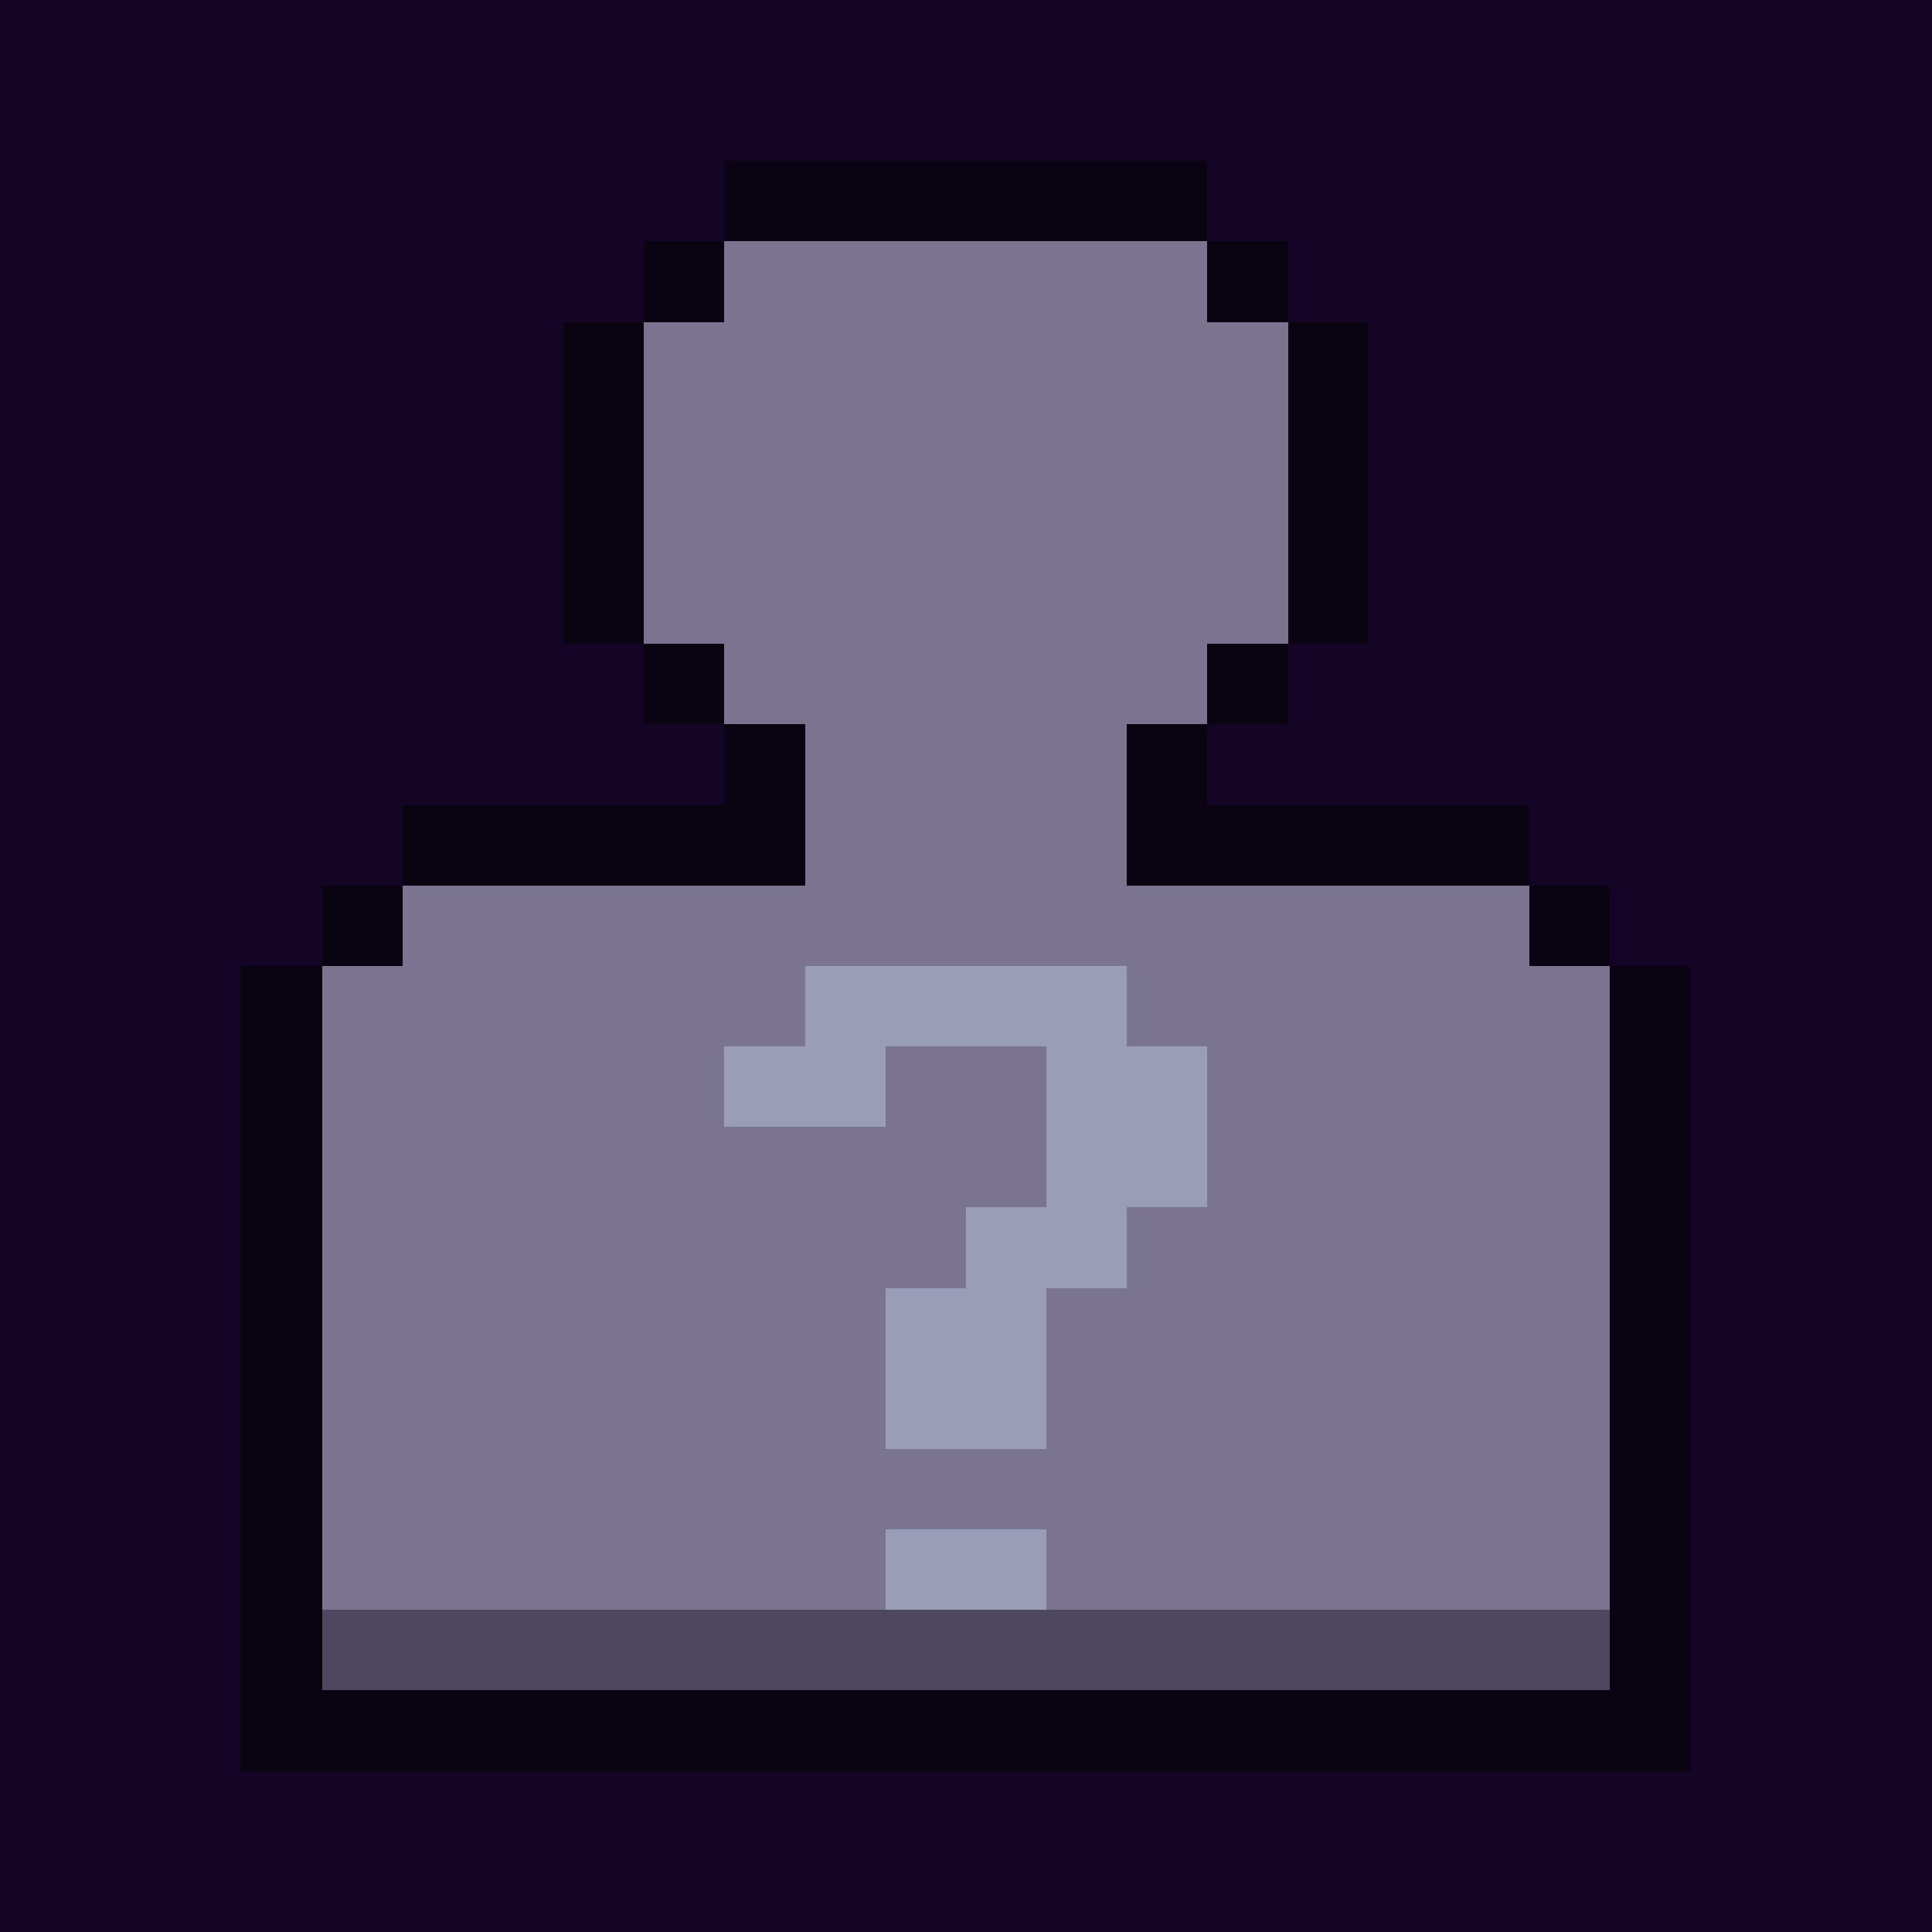
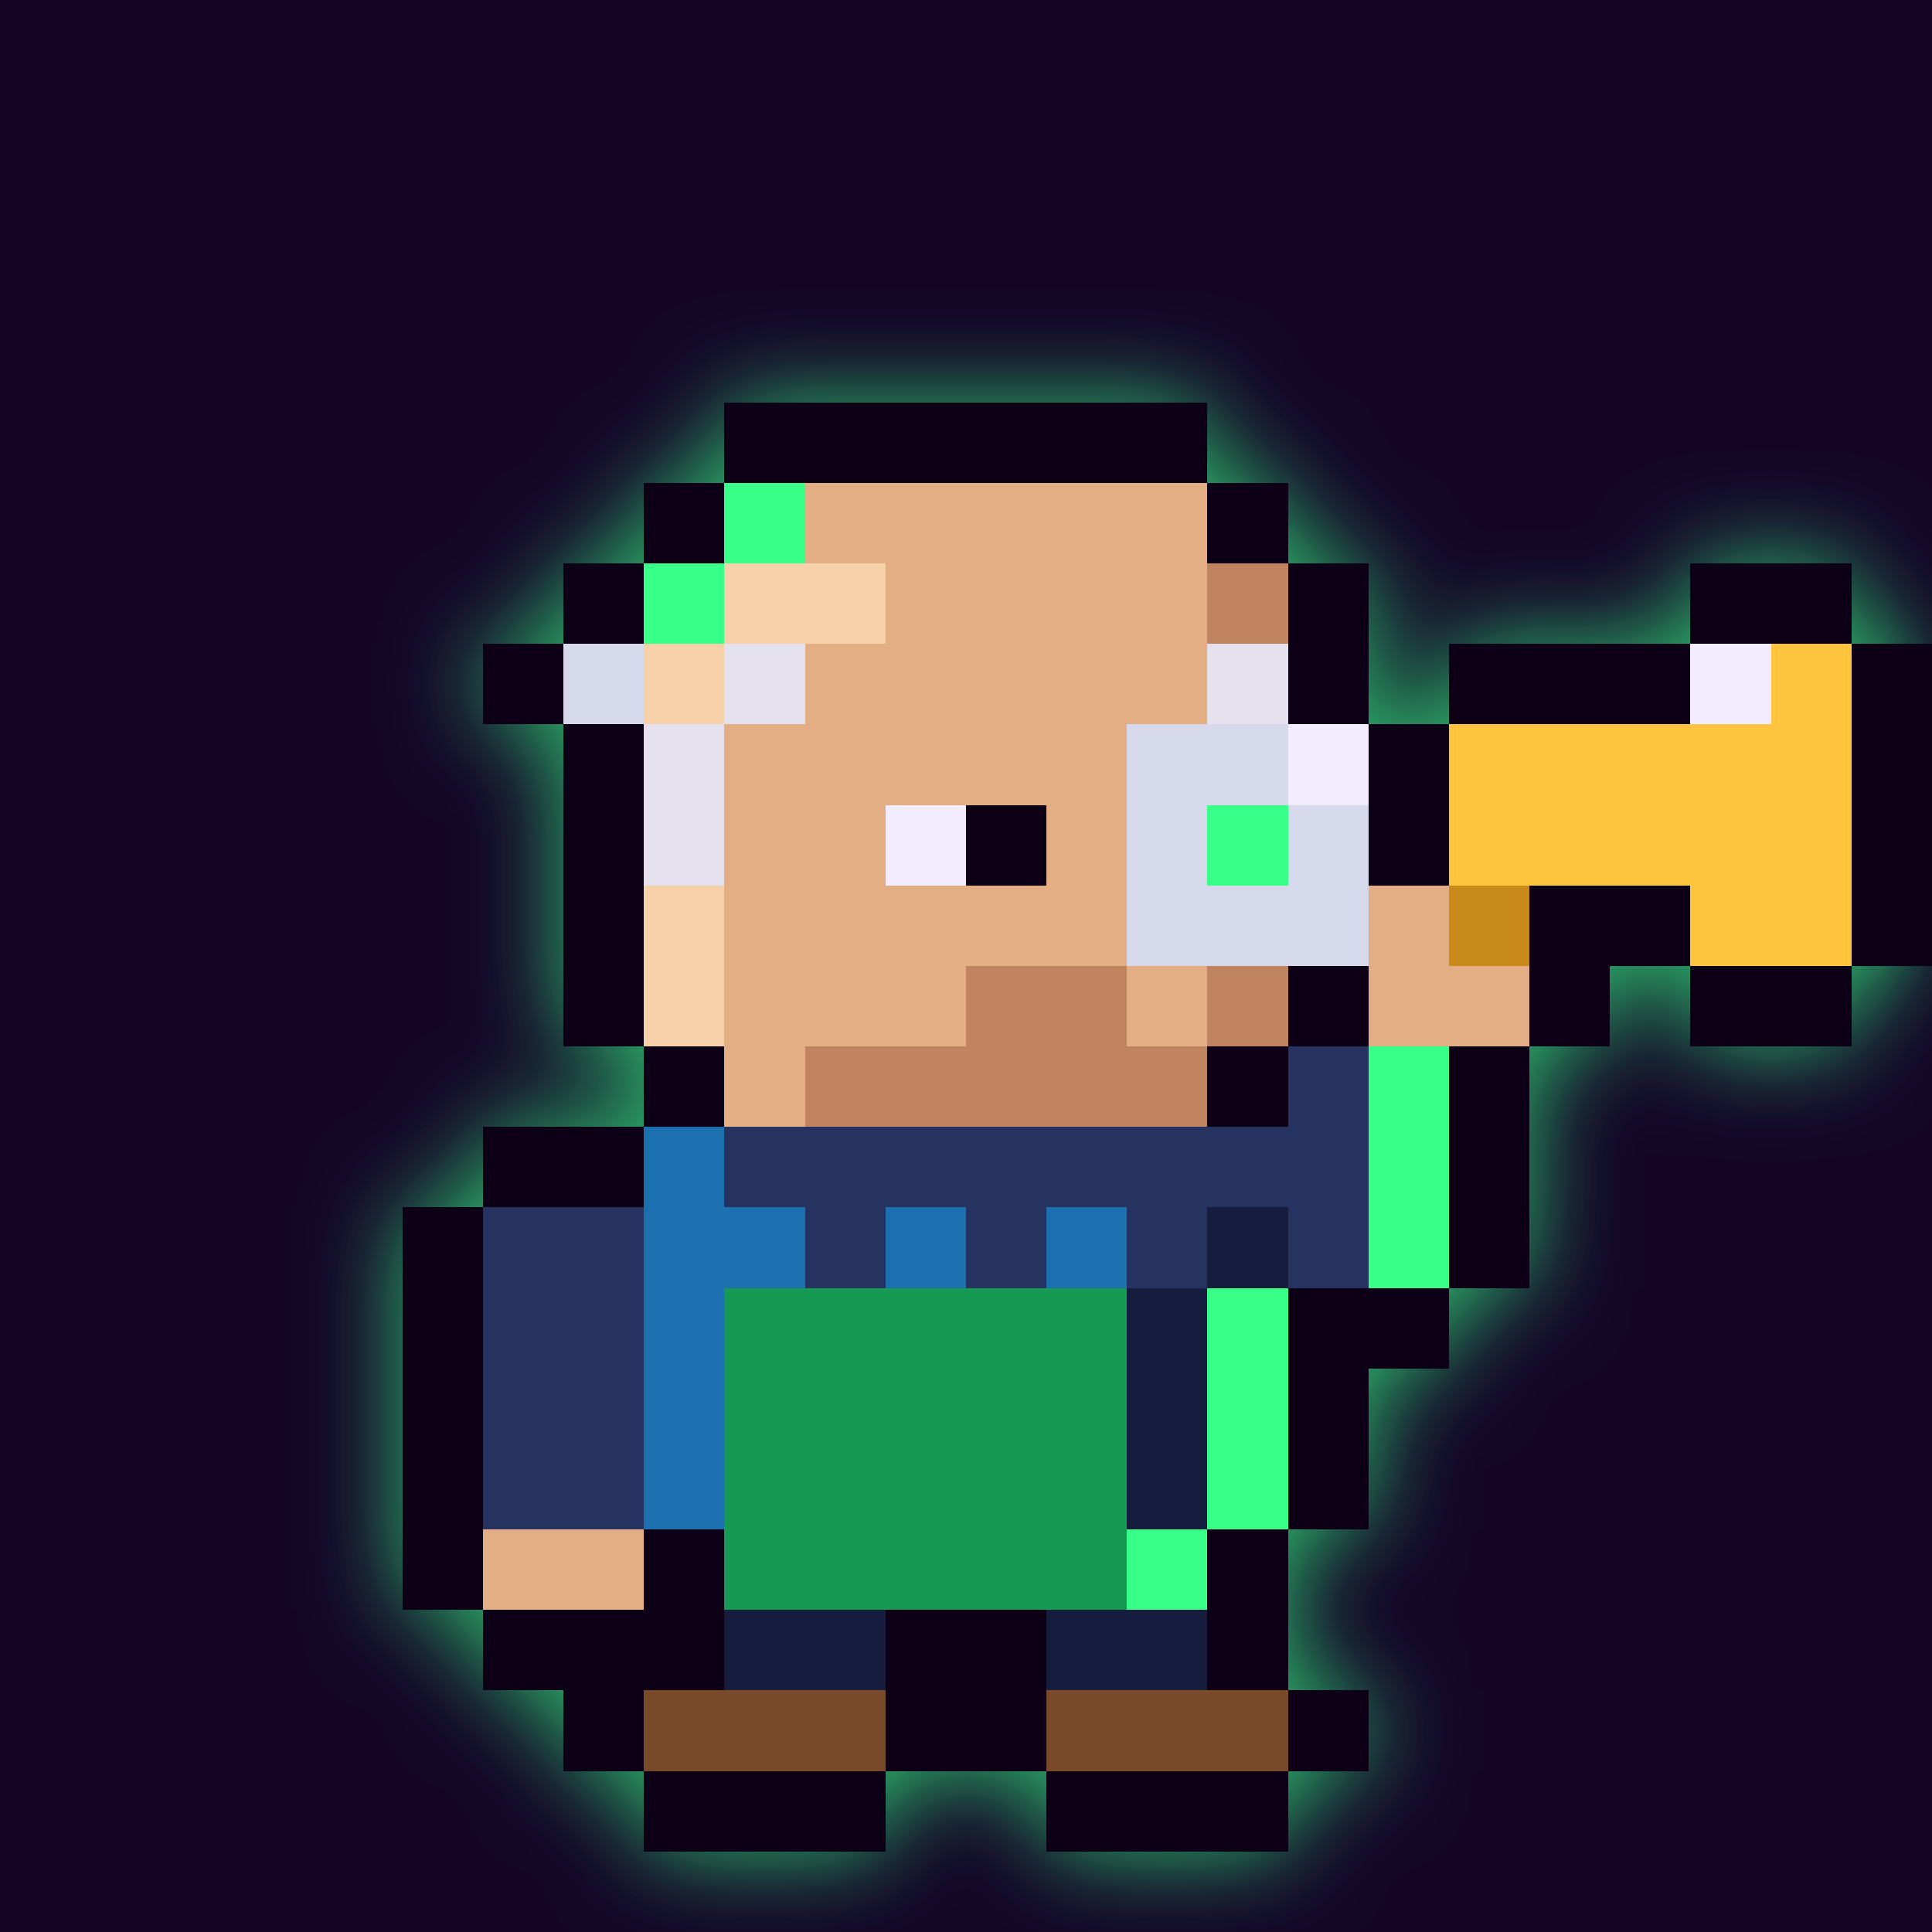
<svg xmlns="http://www.w3.org/2000/svg" width="96" height="96" viewBox="0 0 24 24" shape-rendering="crispEdges">
+   <filter id="glow-tijacques" x="-20%" y="-20%" width="140%" height="140%">
+     <feDropShadow dx="0" dy="0" stdDeviation="0.6" flood-color="#39ff88" flood-opacity="0.75" />
+   </filter>
  <rect width="24" height="24" fill="#140527" />
-   <path fill="#0a0412" d="M9 2h6v1h-6zM8 3h1v1h-1zM15 3h1v1h-1zM7 4h1v1h-1zM16 4h1v1h-1zM7 5h1v1h-1zM16 5h1v1h-1zM7 6h1v1h-1zM16 6h1v1h-1zM7 7h1v1h-1zM16 7h1v1h-1zM8 8h1v1h-1zM15 8h1v1h-1zM9 9h1v1h-1zM14 9h1v1h-1zM5 10h5v1h-5zM14 10h5v1h-5zM4 11h1v1h-1zM19 11h1v1h-1zM3 12h1v1h-1zM20 12h1v1h-1zM3 13h1v1h-1zM20 13h1v1h-1zM3 14h1v1h-1zM20 14h1v1h-1zM3 15h1v1h-1zM20 15h1v1h-1zM3 16h1v1h-1zM20 16h1v1h-1zM3 17h1v1h-1zM20 17h1v1h-1zM3 18h1v1h-1zM20 18h1v1h-1zM3 19h1v1h-1zM20 19h1v1h-1zM3 20h1v1h-1zM20 20h1v1h-1zM3 21h18v1h-18z" />
-   <path fill="#7a7490" d="M9 3h6v1h-6zM8 4h8v1h-8zM8 5h8v1h-8zM8 6h8v1h-8zM8 7h8v1h-8zM9 8h6v1h-6zM10 9h4v1h-4zM10 10h4v1h-4zM5 11h14v1h-14zM4 12h6v1h-6zM14 12h6v1h-6zM4 13h5v1h-5zM11 13h2v1h-2zM15 13h5v1h-5zM4 14h9v1h-9zM15 14h5v1h-5zM4 15h8v1h-8zM14 15h6v1h-6zM4 16h7v1h-7zM13 16h7v1h-7zM4 17h7v1h-7zM13 17h7v1h-7zM4 18h16v1h-16zM4 19h7v1h-7zM13 19h7v1h-7z" />
-   <path fill="#9a9db8" d="M10 12h4v1h-4zM9 13h2v1h-2zM13 13h2v1h-2zM13 14h2v1h-2zM12 15h2v1h-2zM11 16h2v1h-2zM11 17h2v1h-2zM11 19h2v1h-2z" />
-   <path fill="#4d4860" d="M4 20h16v1h-16z" />
+   <g filter="url(#glow-tijacques)">
+     <path fill="#0a0412" d="M9 5h6v1h-6zM8 6h1v1h-1zM15 6h1v1h-1zM7 7h1v1h-1zM16 7h1v1h-1zM21 7h2v1h-2zM6 8h1v1h-1zM16 8h1v1h-1zM18 8h3v1h-3zM23 8h1v1h-1zM7 9h1v1h-1zM17 9h1v1h-1zM23 9h1v1h-1zM7 10h1v1h-1zM12 10h1v1h-1zM17 10h1v1h-1zM23 10h1v1h-1zM7 11h1v1h-1zM19 11h2v1h-2zM23 11h1v1h-1zM7 12h1v1h-1zM16 12h1v1h-1zM19 12h1v1h-1zM21 12h2v1h-2zM8 13h1v1h-1zM15 13h1v1h-1zM18 13h1v1h-1zM6 14h2v1h-2zM18 14h1v1h-1zM5 15h1v1h-1zM18 15h1v1h-1zM5 16h1v1h-1zM16 16h2v1h-2zM5 17h1v1h-1zM16 17h1v1h-1zM5 18h1v1h-1zM16 18h1v1h-1zM5 19h1v1h-1zM8 19h1v1h-1zM15 19h1v1h-1zM6 20h3v1h-3zM11 20h2v1h-2zM15 20h1v1h-1zM7 21h1v1h-1zM11 21h2v1h-2zM16 21h1v1h-1zM8 22h3v1h-3zM13 22h3v1h-3z" />
+     <path fill="#39ff88" d="M9 6h1v1h-1zM8 7h1v1h-1zM15 10h1v1h-1zM17 13h1v1h-1zM17 14h1v1h-1zM17 15h1v1h-1zM15 16h1v1h-1zM15 17h1v1h-1zM15 18h1v1h-1zM14 19h1v1h-1z" />
+     <path fill="#e4ae84" d="M10 6h5v1h-5zM11 7h4v1h-4zM10 8h5v1h-5zM9 9h5v1h-5zM9 10h2v1h-2zM13 10h1v1h-1zM9 11h5v1h-5zM17 11h1v1h-1zM9 12h3v1h-3zM14 12h1v1h-1zM17 12h2v1h-2zM9 13h1v1h-1zM6 19h2v1h-2z" />
+     <path fill="#f6d0a8" d="M9 7h2v1h-2zM8 8h1v1h-1zM8 11h1v1h-1zM8 12h1v1h-1z" />
+     <path fill="#bf8360" d="M15 7h1v1h-1zM12 12h2v1h-2zM15 12h1v1h-1zM10 13h5v1h-5z" />
+     <path fill="#d6d9ec" d="M7 8h1v1h-1zM14 9h2v1h-2zM14 10h1v1h-1zM16 10h1v1h-1zM14 11h3v1h-3z" />
+     <path fill="#e4e0ee" d="M9 8h1v1h-1zM15 8h1v1h-1zM8 9h1v1h-1zM8 10h1v1h-1z" />
+     <path fill="#f3ecff" d="M21 8h1v1h-1zM16 9h1v1h-1zM11 10h1v1h-1z" />
+     <path fill="#ffc43d" d="M22 8h1v1h-1zM18 9h5v1h-5zM18 10h5v1h-5zM21 11h2v1h-2z" />
+     <path fill="#c98a1a" d="M18 11h1v1h-1z" />
+     <path fill="#26305e" d="M16 13h1v1h-1zM9 14h8v1h-8zM6 15h2v1h-2zM10 15h1v1h-1zM12 15h1v1h-1zM14 15h1v1h-1zM16 15h1v1h-1zM6 16h2v1h-2zM6 17h2v1h-2zM6 18h2v1h-2z" />
+     <path fill="#1f6fb0" d="M8 14h1v1h-1zM8 15h2v1h-2zM11 15h1v1h-1zM13 15h1v1h-1zM8 16h1v1h-1zM8 17h1v1h-1zM8 18h1v1h-1z" />
+     <path fill="#161c3d" d="M15 15h1v1h-1zM14 16h1v1h-1zM14 17h1v1h-1zM14 18h1v1h-1zM9 20h2v1h-2zM13 20h2v1h-2z" />
+     <path fill="#149a52" d="M9 16h5v1h-5zM9 17h5v1h-5zM9 18h5v1h-5zM9 19h5v1h-5z" />
+     <path fill="#7a4a2a" d="M8 21h3v1h-3zM13 21h3v1h-3z" />
+   </g>
</svg>
